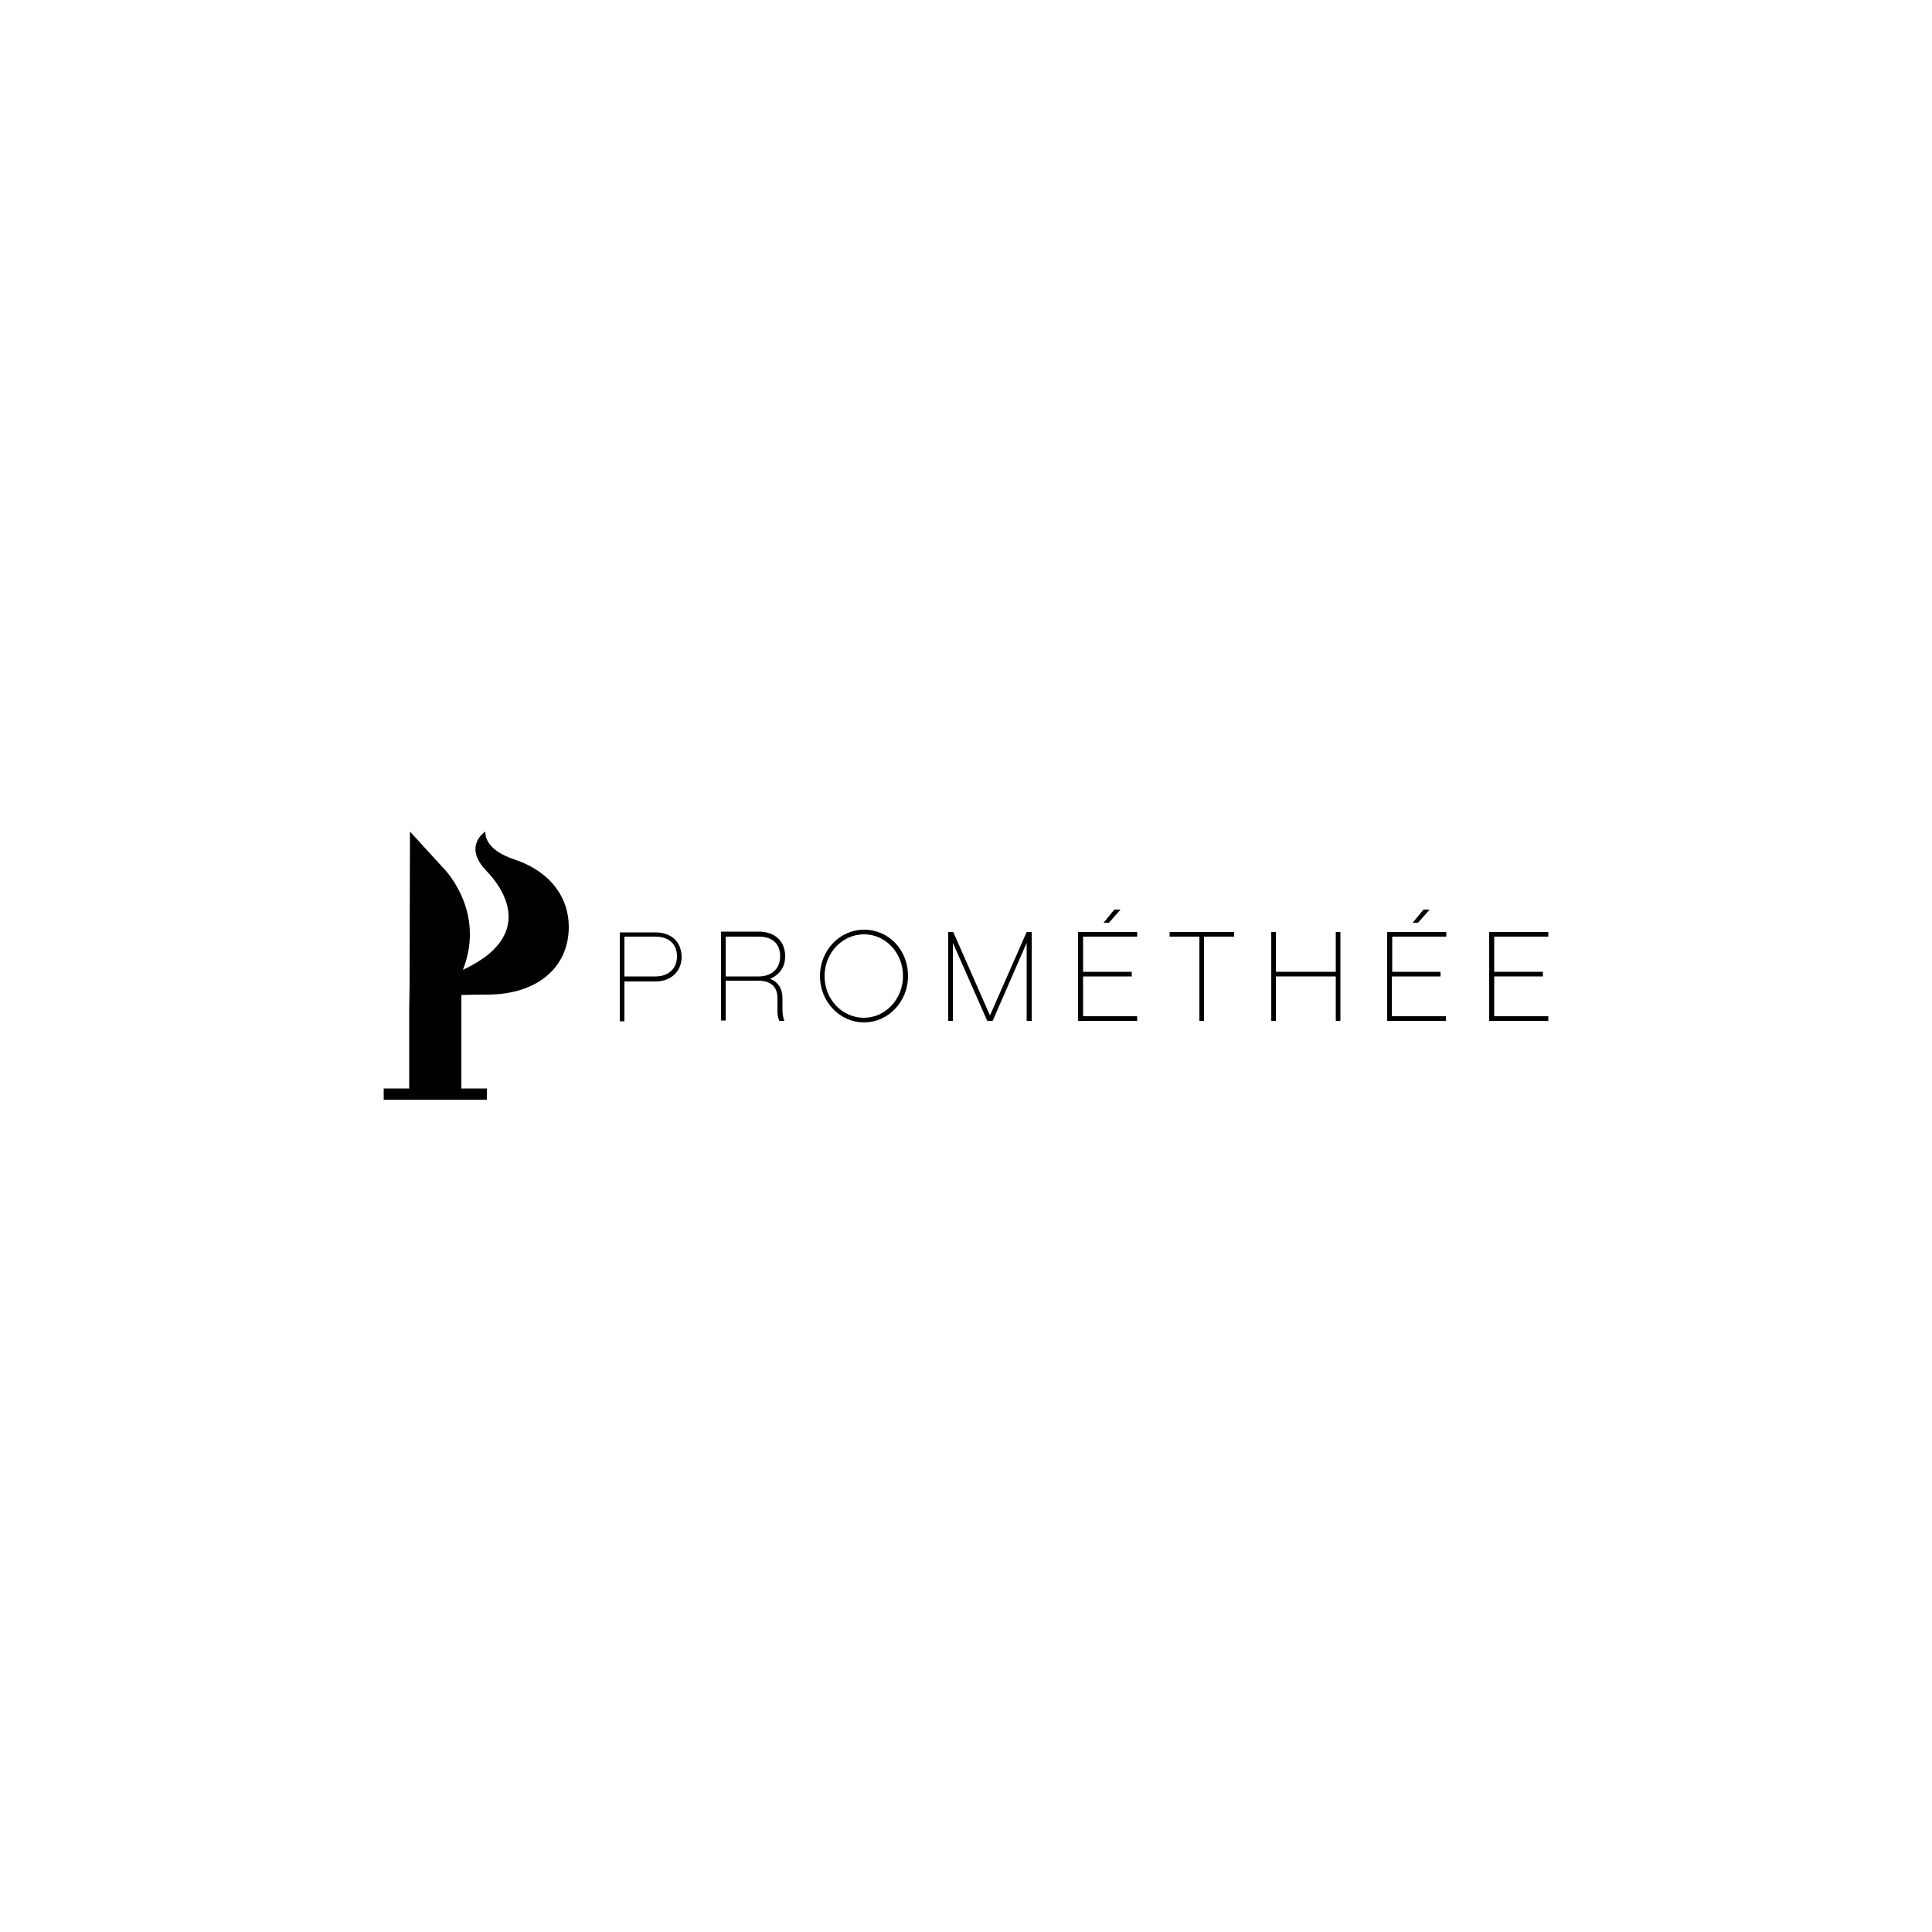
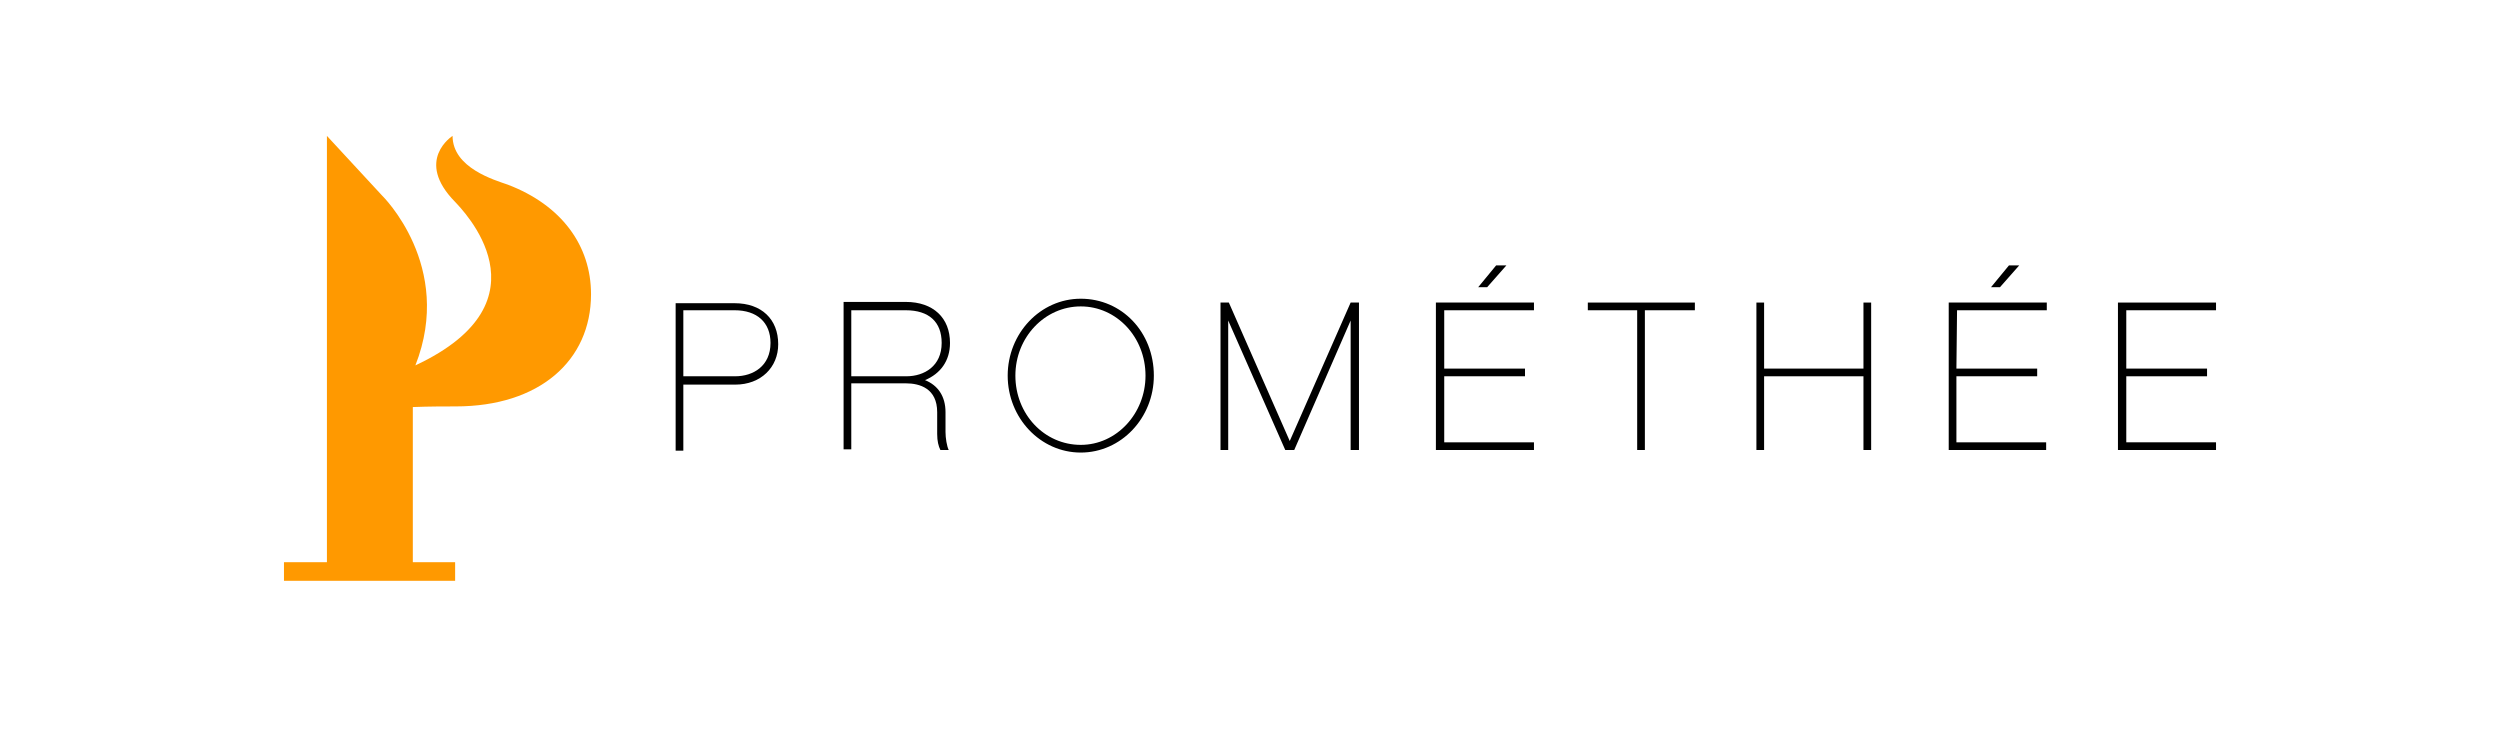
- <svg xmlns="http://www.w3.org/2000/svg" xmlns:xlink="http://www.w3.org/1999/xlink" version="1.1" id="Calque_1" x="0px" y="0px" viewBox="0 0 500 500" style="enable-background:new 0 0 500 500;" xml:space="preserve">
+ <svg xmlns="http://www.w3.org/2000/svg" xmlns:xlink="http://www.w3.org/1999/xlink" version="1.1" id="Calque_1" x="0px" y="0px" viewBox="0 0 390 116" style="enable-background:new 0 0 390 116;" xml:space="preserve">
  <style type="text/css">
- 	.st0{fill:#FFA13B;}
- 	.st1{clip-path:url(#SVGID_2_);}
- 	.st2{enable-background:new    ;}
+ 	.st0{clip-path:url(#SVGID_2_);fill:#FF9900;}
+ 	.st1{enable-background:new    ;}
</style>
-   <g>
-     <path class="st0" d="M-230.9,204.3c0,3.5-0.7,6.6-2,9.4c-3.8,8.1-12.7,13.2-25.4,13.2c-1.7,0-4.2,0.1-6.9,0.1l0,0   c-1.4,0.1-2.8,0.1-4.2,0.1l0,0c-2,0.1-3.9,0.1-5.4,0.1c-0.2,0-0.5,0-0.7,0l-5.2,17.9c-3.7,12.9,2.3,13.4,8.1,13.4l-0.5,1.6h-32.7   l0.5-1.6c5.1,0,8.5-4.3,11.1-13.3l7.3-25l0,0l-0.2-19.8c0.6,1,1.2,1.8,2,2.3c0.2,0.1,0.4,0.2,0.5,0.2c0.2-0.1,0.4-0.5,0.4-0.7   c0.4-2-0.6-3.7-0.8-5.6c-0.3-2-0.3-4.1-0.2-6.1c0.1-2.6,0.7-5.1,1.6-7.3l0,0l0,0l0.1-0.3l0,0c0.9-2.1,2.2-4,3.6-5.7   c1-1.3,2.2-2.4,3.4-3.3c0.6-0.5,1.2-0.8,1.8-1.1c0.2-0.2,0.9-0.4,1.1-0.7l0,0c-0.7,1.5-0.9,3.2-0.9,4.9c0,2,0.4,4,1.1,5.8v0.1   c0.3,1,0.8,1.9,1.2,2.7c0,0.1,0.1,0.2,0.2,0.3c1.2,2.1,2.7,3.9,4.3,5.6c0.7,0.7,1.4,1.4,2,2.1c0.8,0.9,1.5,1.8,2.1,3   c2.6,5.1,3.3,12.4,0.8,17.8c-1,2.2-2.3,4.1-3.8,5.6c9.1-4.2,13.4-8.7,14.9-13.1l0,0c0.9-3.2,0.4-6.7-0.8-10.1   c-2.6-7.5-8.3-14-8.3-14c-4.5-6.9,1.7-10.9,1.7-10.9c0,6.5,8.6,8.8,11.2,9.8c1.6,0.6,3,1.3,4.4,2   C-235.4,188.4-230.9,195.5-230.9,204.3z" />
-     <path class="st0" d="M-277.4,172.1C-277.4,172-277.4,172-277.4,172.1C-277.4,172-277.4,172-277.4,172.1L-277.4,172.1L-277.4,172.1   L-277.4,172.1z" />
-   </g>
  <g>
    <g>
      <g>
-         <defs>
-           <rect id="SVGID_1_" x="99.3" y="215.2" width="47.9" height="69.5" />
-         </defs>
-         <clipPath id="SVGID_2_">
-           <use xlink:href="#SVGID_1_" style="overflow:visible;" />
-         </clipPath>
-         <path class="st1" d="M134.2,222.8c-2-0.7-8.6-2.6-8.6-7.6c0,0-6,3.8,0.4,10.3c1,1.1,15.4,15.4-6.2,25.5     c6.1-15.5-5.2-26.5-5.2-26.5l-8.5-9.3l-0.1,39.6l-0.1,6.7v20.2h-6.6v2.9H126v-2.9h-6.6v-24.2c2.6-0.1,5.1-0.1,6.7-0.1     c13,0,21.1-7.1,21.1-17.5C147.2,232.3,142.6,226,134.2,222.8z" />
+         <g>
+           <defs>
+             <rect id="SVGID_1_" x="44.3" y="21.2" width="47.9" height="69.5" />
+           </defs>
+           <clipPath id="SVGID_2_">
+             <use xlink:href="#SVGID_1_" style="overflow:visible;" />
+           </clipPath>
+           <path class="st0" d="M79.2,28.8c-2-0.7-8.6-2.6-8.6-7.6c0,0-6,3.8,0.4,10.3c1,1.1,15.4,15.4-6.2,25.5      c6.1-15.5-5.2-26.5-5.2-26.5L51,21.2v66.5h-6.7v2.9H71v-2.9h-6.6V63.5c2.6-0.1,5.1-0.1,6.7-0.1c13,0,21.1-7.1,21.1-17.5      C92.2,38.3,87.6,32,79.2,28.8z" />
+         </g>
      </g>
    </g>
-     <g class="st2">
-       <path d="M169.7,254h-8.1v10.3h-1.2v-23h9.2c4.2,0,6.8,2.5,6.8,6.4C176.4,251.3,173.7,254,169.7,254z M169.6,242.4h-8v10.3h8.1    c2.8,0,5.5-1.6,5.5-5.2C175.2,244.3,173.1,242.4,169.6,242.4z" />
-       <path d="M203,264.2h-1.3c-0.3-0.6-0.5-1.4-0.5-2.5v-3.4c0-3.7-2.7-4.5-4.9-4.5h-8.5v10.3h-1.2v-23h9.7c4.3,0,6.9,2.5,6.9,6.4    c0,2.8-1.5,4.8-3.9,5.8c2,0.8,3.2,2.5,3.2,5v3.1C202.5,262.3,202.7,263.6,203,264.2z M201.9,247.5c0-3.3-2-5.1-5.6-5.1h-8.5v10.3    h8.6C199.2,252.7,201.9,251.1,201.9,247.5z" />
-       <path d="M235,252.6c0,6.6-5.1,12-11.4,12c-6.3,0-11.4-5.4-11.4-12c0-6.6,5.1-12,11.4-12C230,240.6,235,245.8,235,252.6z     M233.7,252.6c0-6-4.5-10.8-10.1-10.8c-5.6,0-10.2,4.8-10.2,10.8c0,6,4.5,10.8,10.2,10.8C229.2,263.4,233.7,258.5,233.7,252.6z" />
-       <path d="M267,264.2h-1.3v-20.2l-8.8,20.2h-1.4l-8.9-20.2v20.2h-1.2v-23h1.3l9.5,21.6l9.5-21.6h1.3V264.2z" />
-       <path d="M280.3,251.5h12.6v1.2h-12.6V263h14v1.2H279v-23h15.3v1.2h-14V251.5z M287,238.8h-1.4l2.8-3.4h1.6L287,238.8z" />
-       <path d="M311.6,242.4v21.8h-1.2v-21.8h-7.7v-1.2h16.7v1.2H311.6z" />
-       <path d="M346.9,264.2h-1.2v-11.5h-15.5v11.5h-1.2v-23h1.2v10.3h15.5v-10.3h1.2V264.2z" />
-       <path d="M360.2,251.5h12.6v1.2h-12.6V263h14v1.2H359v-23h15.3v1.2h-14V251.5z M367,238.8h-1.4l2.8-3.4h1.6L367,238.8z" />
-       <path d="M386.7,251.5h12.6v1.2h-12.6V263h14v1.2h-15.3v-23h15.3v1.2h-14V251.5z" />
+     <g class="st1">
+       <path d="M114.7,60h-8.1v10.3h-1.2v-23h9.2c4.2,0,6.8,2.5,6.8,6.4C121.4,57.3,118.7,60,114.7,60z M114.6,48.4h-8v10.3h8.1    c2.8,0,5.5-1.6,5.5-5.2C120.2,50.3,118.1,48.4,114.6,48.4z" />
+       <path d="M148,70.2h-1.3c-0.3-0.6-0.5-1.4-0.5-2.5v-3.4c0-3.7-2.7-4.5-4.9-4.5h-8.5v10.3h-1.2v-23h9.7c4.3,0,6.9,2.5,6.9,6.4    c0,2.8-1.5,4.8-3.9,5.8c2,0.8,3.2,2.5,3.2,5v3.1C147.5,68.3,147.7,69.6,148,70.2z M146.9,53.5c0-3.3-2-5.1-5.6-5.1h-8.5v10.3h8.6    C144.2,58.7,146.9,57.1,146.9,53.5z" />
+       <path d="M180,58.6c0,6.6-5.1,12-11.4,12c-6.3,0-11.4-5.4-11.4-12s5.1-12,11.4-12C175,46.6,180,51.8,180,58.6z M178.7,58.6    c0-6-4.5-10.8-10.1-10.8s-10.2,4.8-10.2,10.8s4.5,10.8,10.2,10.8C174.2,69.4,178.7,64.5,178.7,58.6z" />
+       <path d="M212,70.2h-1.3V50l-8.8,20.2h-1.4L191.6,50v20.2h-1.2v-23h1.3l9.5,21.6l9.5-21.6h1.3L212,70.2L212,70.2z" />
+       <path d="M225.3,57.5h12.6v1.2h-12.6V69h14v1.2H224v-23h15.3v1.2h-14V57.5z M232,44.8h-1.4l2.8-3.4h1.6L232,44.8z" />
+       <path d="M256.6,48.4v21.8h-1.2V48.4h-7.7v-1.2h16.7v1.2L256.6,48.4L256.6,48.4z" />
+       <path d="M291.9,70.2h-1.2V58.7h-15.5v11.5H274v-23h1.2v10.3h15.5V47.2h1.2V70.2z" />
+       <path d="M305.2,57.5h12.6v1.2h-12.6V69h14v1.2H304v-23h15.3v1.2h-14L305.2,57.5L305.2,57.5z M312,44.8h-1.4l2.8-3.4h1.6L312,44.8z    " />
+       <path d="M331.7,57.5h12.6v1.2h-12.6V69h14v1.2h-15.3v-23h15.3v1.2h-14V57.5z" />
    </g>
  </g>
</svg>
